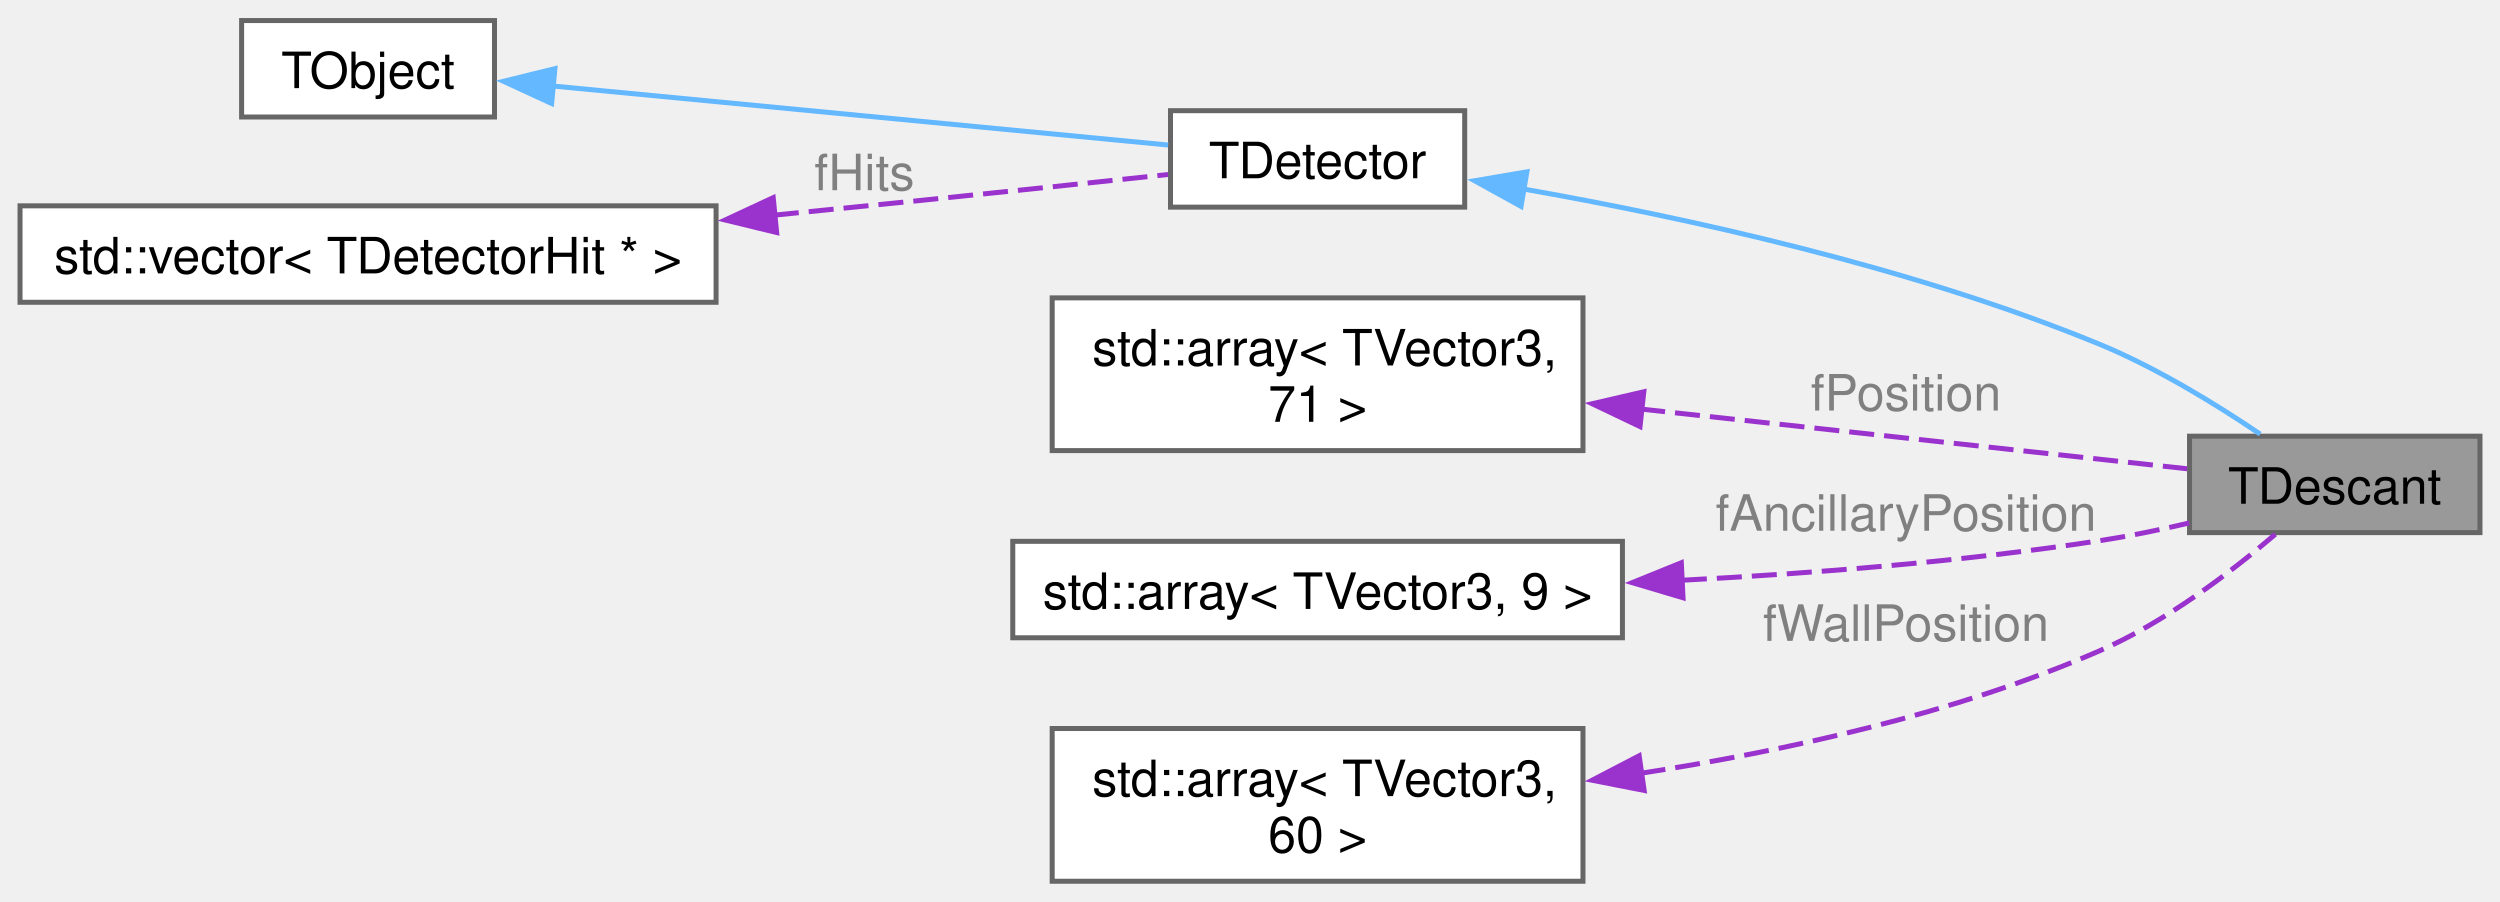
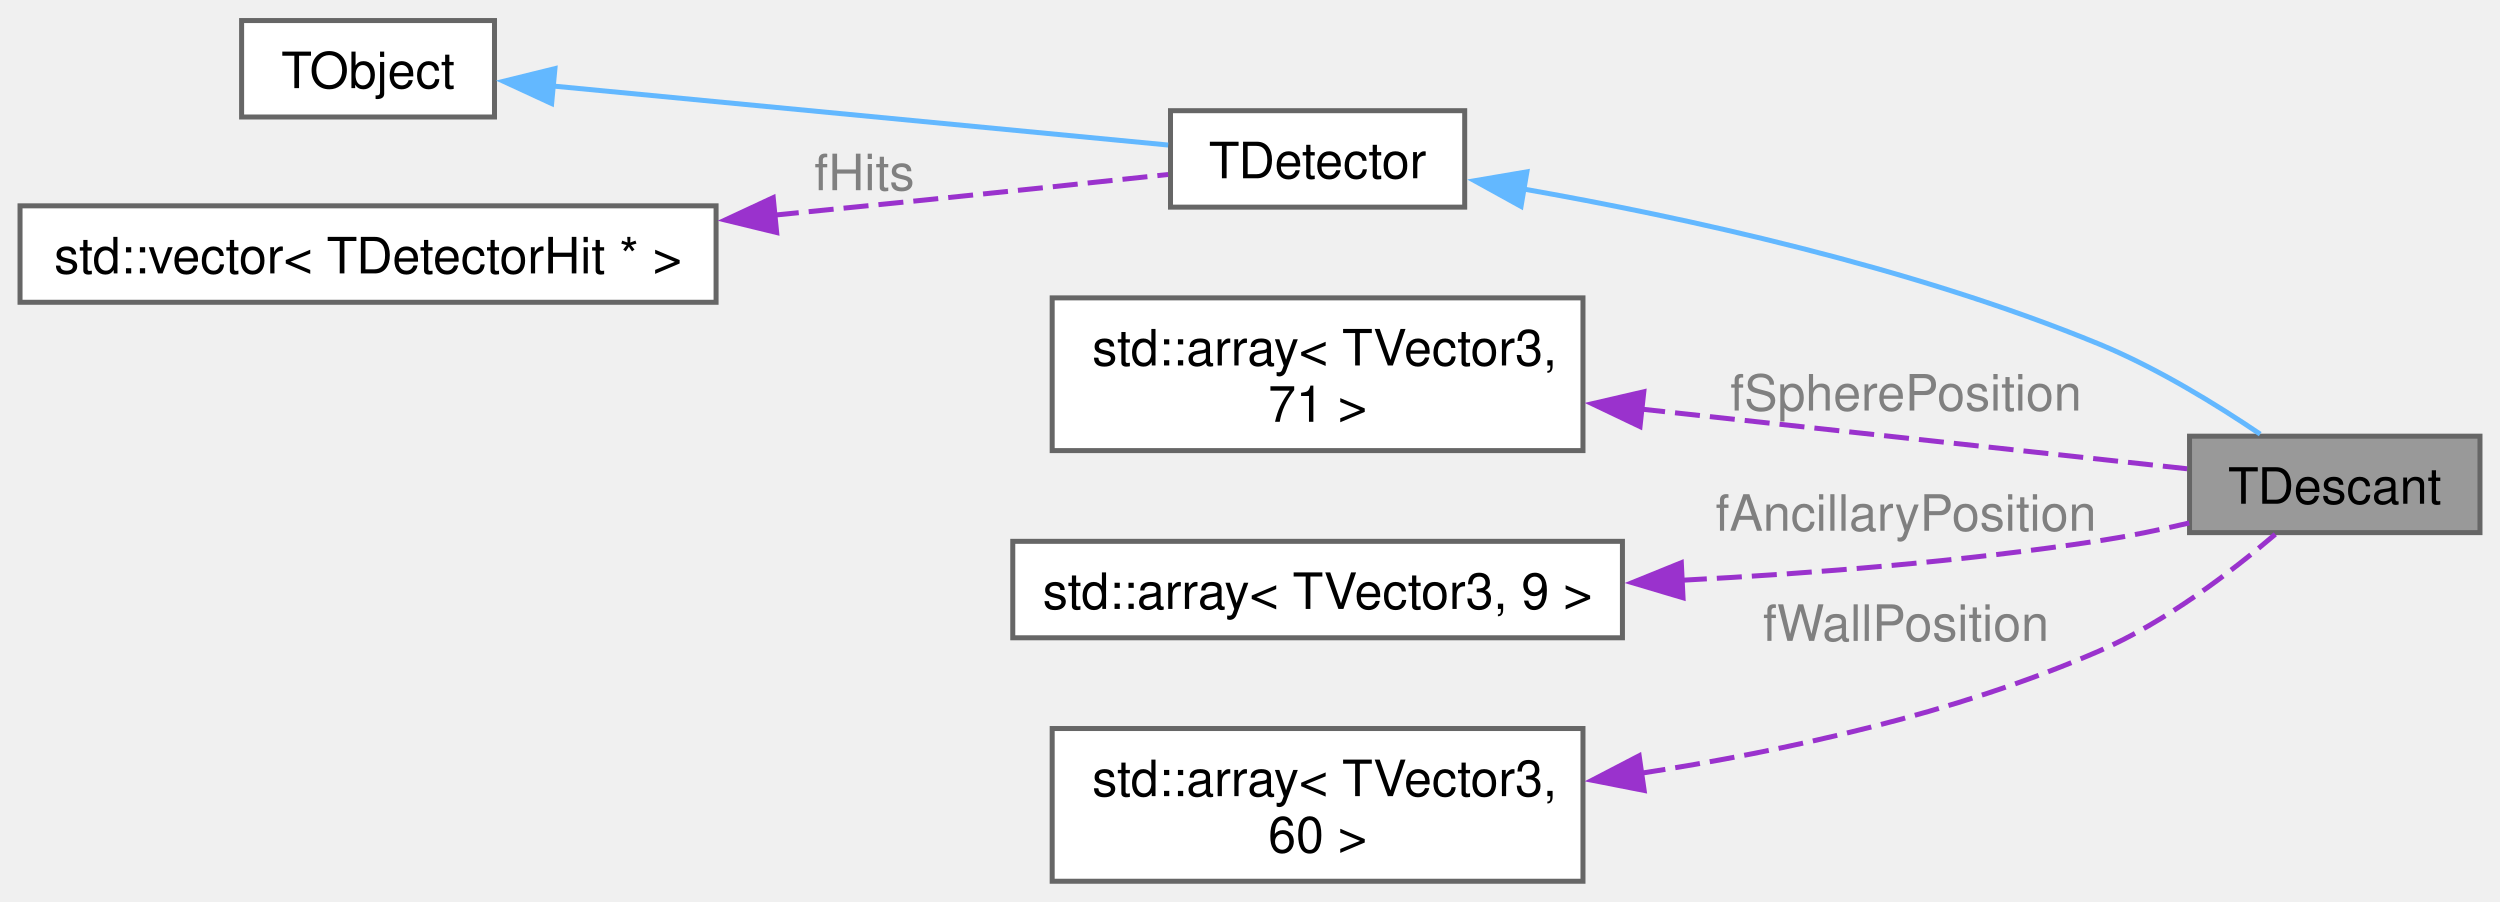
<svg xmlns="http://www.w3.org/2000/svg" xmlns:xlink="http://www.w3.org/1999/xlink" width="499pt" height="180pt" viewBox="0.00 0.00 499.25 179.88">
  <g id="graph0" class="graph" transform="scale(1 1) rotate(0) translate(4 175.88)">
    <g id="Node000001" class="node">
      <g id="a_Node000001">
        <a xlink:title=" ">
          <polygon fill="#999999" stroke="#666666" points="491.25,-88.88 433.25,-88.88 433.25,-69.62 491.25,-69.62 491.25,-88.88" />
          <text text-anchor="middle" x="462.25" y="-75.38" font-family="Helvetica,sans-Serif" font-size="10.00">TDescant</text>
        </a>
      </g>
    </g>
    <g id="Node000002" class="node">
      <g id="a_Node000002">
        <a xlink:href="class_t_detector.html" target="_top" xlink:title=" ">
          <polygon fill="white" stroke="#666666" points="288.5,-153.88 229.75,-153.88 229.75,-134.62 288.5,-134.62 288.5,-153.88" />
          <text text-anchor="middle" x="259.12" y="-140.38" font-family="Helvetica,sans-Serif" font-size="10.00">TDetector</text>
        </a>
      </g>
    </g>
    <g id="edge1_Node000001_Node000002" class="edge">
      <g id="a_edge1_Node000001_Node000002">
        <a xlink:title=" ">
          <path fill="none" stroke="#63b8ff" d="M300.11,-138.26C332.08,-132.64 377.63,-122.74 415.25,-107.25 426.66,-102.55 438.54,-95.26 447.36,-89.29" />
          <polygon fill="#63b8ff" stroke="#63b8ff" points="299.75,-134.77 290.47,-139.89 300.92,-141.67 299.75,-134.77" />
        </a>
      </g>
    </g>
    <g id="Node000003" class="node">
      <g id="a_Node000003">
        <a xlink:title=" ">
          <polygon fill="white" stroke="#666666" points="94.75,-171.88 44.25,-171.88 44.25,-152.62 94.75,-152.62 94.75,-171.88" />
          <text text-anchor="middle" x="69.5" y="-158.38" font-family="Helvetica,sans-Serif" font-size="10.00">TObject</text>
        </a>
      </g>
    </g>
    <g id="edge2_Node000002_Node000003" class="edge">
      <g id="a_edge2_Node000002_Node000003">
        <a xlink:title=" ">
          <path fill="none" stroke="#63b8ff" d="M106.38,-158.81C142.11,-155.38 196.25,-150.19 229.28,-147.02" />
          <polygon fill="#63b8ff" stroke="#63b8ff" points="106.16,-155.31 96.54,-159.75 106.82,-162.28 106.16,-155.31" />
        </a>
      </g>
    </g>
    <g id="Node000004" class="node">
      <g id="a_Node000004">
        <a xlink:title=" ">
          <polygon fill="white" stroke="#666666" points="139,-134.88 0,-134.88 0,-115.62 139,-115.62 139,-134.88" />
          <text text-anchor="middle" x="69.5" y="-121.38" font-family="Helvetica,sans-Serif" font-size="10.00">std::vector&lt; TDetectorHit * &gt;</text>
        </a>
      </g>
    </g>
    <g id="edge3_Node000002_Node000004" class="edge">
      <g id="a_edge3_Node000002_Node000004">
        <a xlink:title=" ">
          <path fill="none" stroke="#9a32cd" stroke-dasharray="5,2" d="M150.53,-133.01C160.54,-134.01 170.63,-135.02 180.25,-136 196.48,-137.65 214.61,-139.57 229.28,-141.14" />
          <polygon fill="#9a32cd" stroke="#9a32cd" points="151.1,-129.55 140.81,-132.05 150.41,-136.52 151.1,-129.55" />
        </a>
      </g>
      <text text-anchor="middle" x="168.62" y="-138" font-family="Helvetica,sans-Serif" font-size="10.00" fill="grey"> fHits</text>
    </g>
    <g id="Node000005" class="node">
      <g id="a_Node000005">
        <a xlink:title=" ">
          <polygon fill="white" stroke="#666666" points="312.12,-116.5 206.12,-116.5 206.12,-86 312.12,-86 312.12,-116.5" />
          <text text-anchor="start" x="214.12" y="-103" font-family="Helvetica,sans-Serif" font-size="10.00">std::array&lt; TVector3,</text>
          <text text-anchor="middle" x="259.12" y="-91.75" font-family="Helvetica,sans-Serif" font-size="10.00"> 71 &gt;</text>
        </a>
      </g>
    </g>
    <g id="edge4_Node000001_Node000005" class="edge">
      <g id="a_edge4_Node000001_Node000005">
        <a xlink:title=" ">
          <path fill="none" stroke="#9a32cd" stroke-dasharray="5,2" d="M323.54,-94.31C360.19,-90.3 404.49,-85.46 432.77,-82.37" />
          <polygon fill="#9a32cd" stroke="#9a32cd" points="323.51,-90.8 313.95,-95.36 324.27,-97.75 323.51,-90.8" />
        </a>
      </g>
-       <text text-anchor="middle" x="376.62" y="-94" font-family="Helvetica,sans-Serif" font-size="10.00" fill="grey"> fPosition</text>
+       <text text-anchor="middle" x="376.62" y="-94" font-family="Helvetica,sans-Serif" font-size="10.00" fill="grey"> fSpherePosition</text>
    </g>
    <g id="Node000006" class="node">
      <g id="a_Node000006">
        <a xlink:title=" ">
          <polygon fill="white" stroke="#666666" points="320,-67.88 198.25,-67.88 198.25,-48.62 320,-48.62 320,-67.88" />
          <text text-anchor="middle" x="259.12" y="-54.38" font-family="Helvetica,sans-Serif" font-size="10.00">std::array&lt; TVector3, 9 &gt;</text>
        </a>
      </g>
    </g>
    <g id="edge5_Node000001_Node000006" class="edge">
      <g id="a_edge5_Node000001_Node000006">
        <a xlink:title=" ">
          <path fill="none" stroke="#9a32cd" stroke-dasharray="5,2" d="M331.86,-60.11C358.19,-61.48 388.18,-63.87 415.25,-68 421.1,-68.89 427.3,-70.17 433.19,-71.55" />
          <polygon fill="#9a32cd" stroke="#9a32cd" points="332.1,-56.61 321.94,-59.63 331.76,-63.61 332.1,-56.61" />
        </a>
      </g>
      <text text-anchor="middle" x="376.62" y="-70" font-family="Helvetica,sans-Serif" font-size="10.00" fill="grey"> fAncillaryPosition</text>
    </g>
    <g id="Node000007" class="node">
      <g id="a_Node000007">
        <a xlink:title=" ">
          <polygon fill="white" stroke="#666666" points="312.12,-30.5 206.12,-30.5 206.12,0 312.12,0 312.12,-30.5" />
          <text text-anchor="start" x="214.12" y="-17" font-family="Helvetica,sans-Serif" font-size="10.00">std::array&lt; TVector3,</text>
          <text text-anchor="middle" x="259.12" y="-5.75" font-family="Helvetica,sans-Serif" font-size="10.00"> 60 &gt;</text>
        </a>
      </g>
    </g>
    <g id="edge6_Node000001_Node000007" class="edge">
      <g id="a_edge6_Node000001_Node000007">
        <a xlink:title=" ">
          <path fill="none" stroke="#9a32cd" stroke-dasharray="5,2" d="M323.63,-21.56C352.46,-25.99 386.47,-33.47 415.25,-46 428.44,-51.75 441.55,-61.75 450.38,-69.29" />
          <polygon fill="#9a32cd" stroke="#9a32cd" points="324.34,-18.13 313.94,-20.17 323.34,-25.06 324.34,-18.13" />
        </a>
      </g>
      <text text-anchor="middle" x="376.62" y="-48" font-family="Helvetica,sans-Serif" font-size="10.00" fill="grey"> fWallPosition</text>
    </g>
  </g>
</svg>
